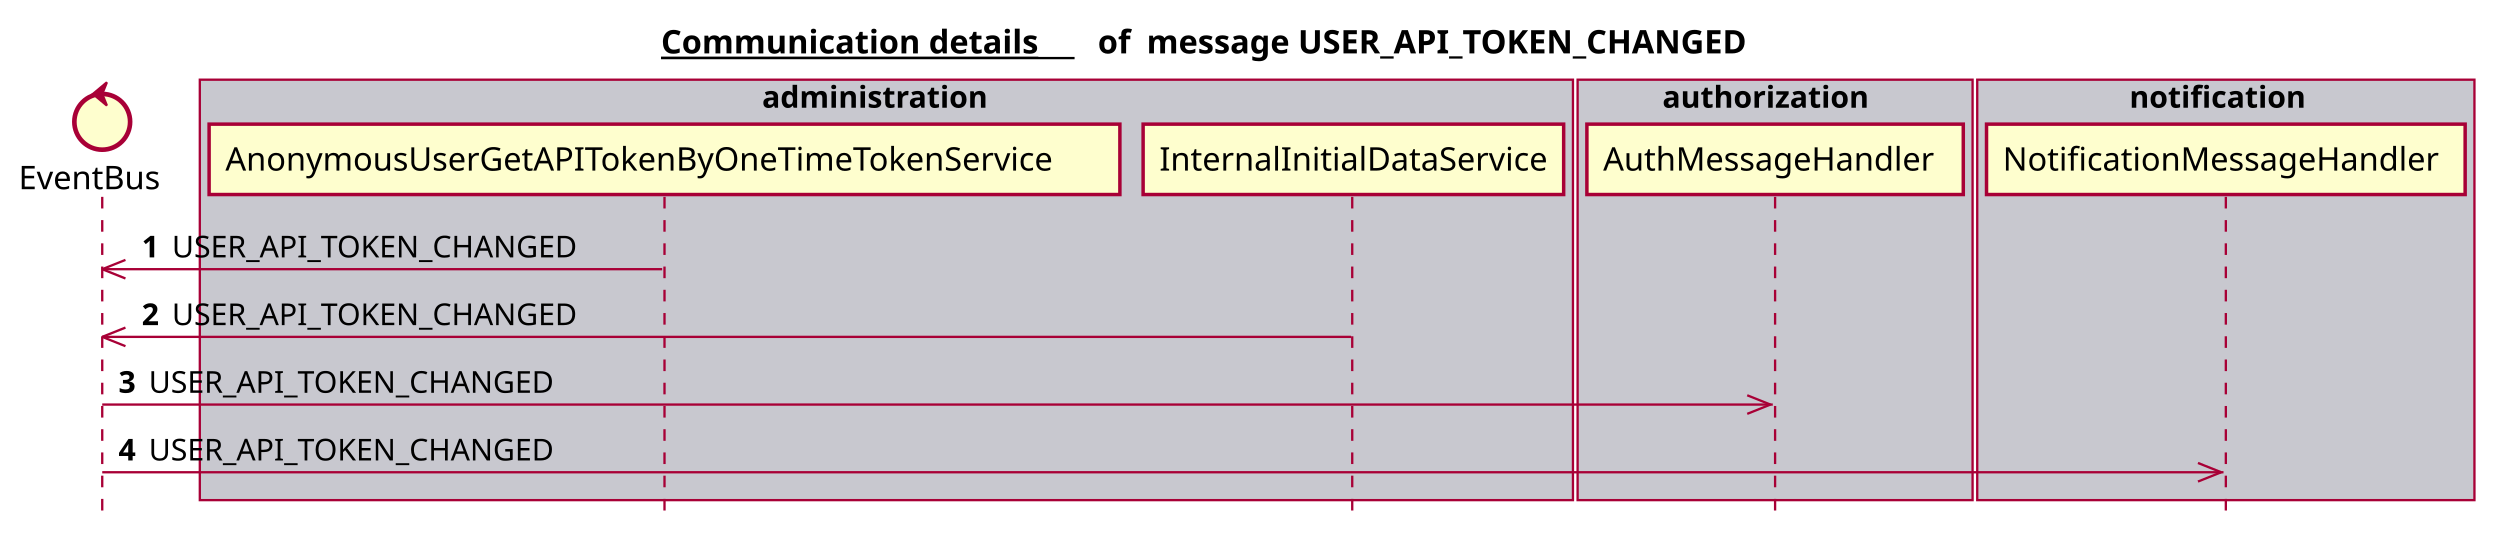
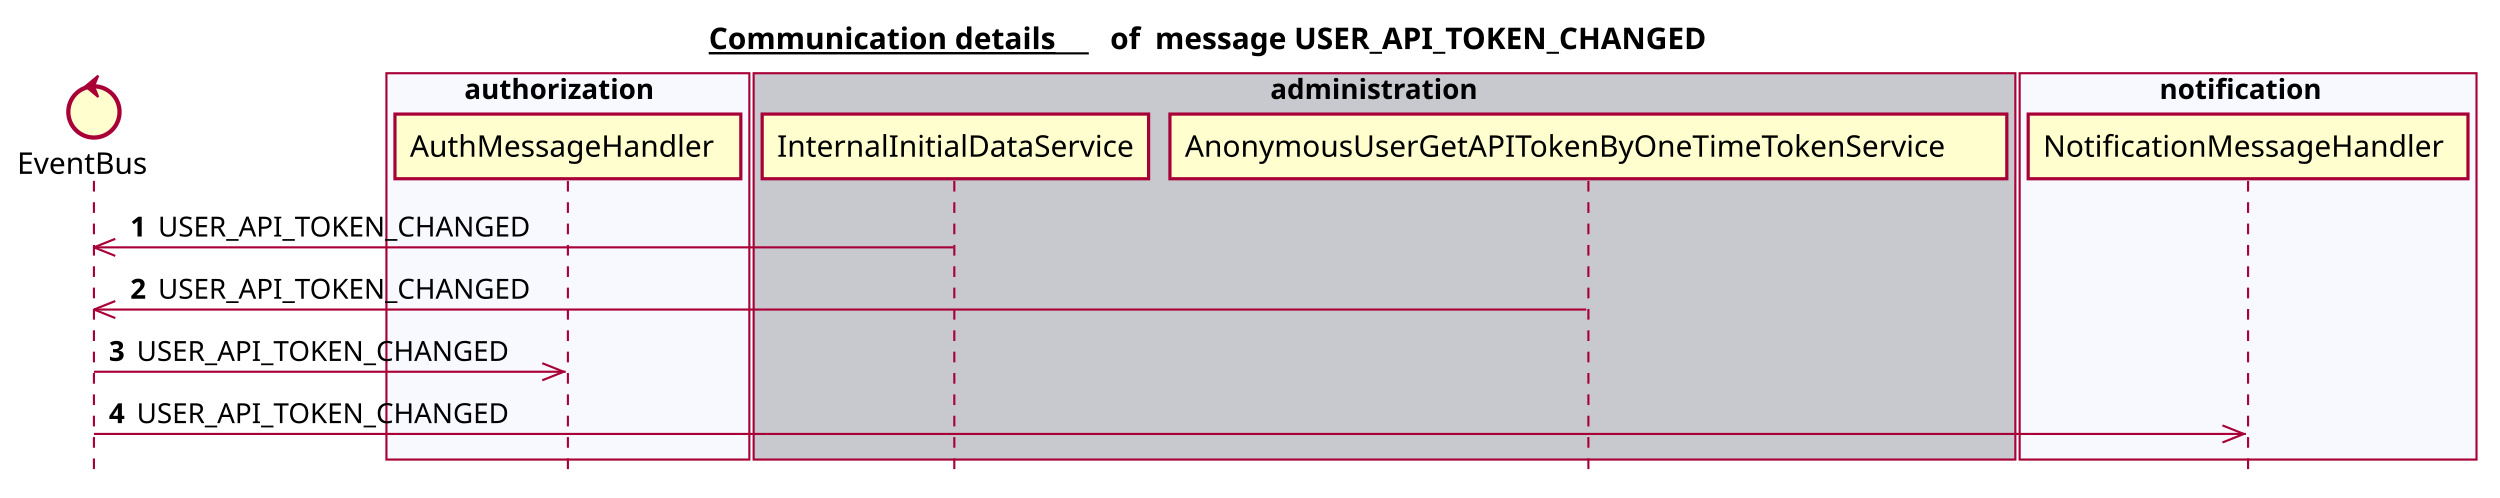
- <svg xmlns="http://www.w3.org/2000/svg" contentScriptType="application/ecmascript" contentStyleType="text/css" height="233px" preserveAspectRatio="none" style="width:1076px;height:233px;" version="1.1" viewBox="0 0 1076 233" width="1076px" zoomAndPan="magnify">
+ <svg xmlns="http://www.w3.org/2000/svg" contentScriptType="application/ecmascript" contentStyleType="text/css" height="233px" preserveAspectRatio="none" style="width:1171px;height:233px;" version="1.1" viewBox="0 0 1171 233" width="1171px" zoomAndPan="magnify">
  <defs />
  <g>
-     <text fill="#000000" font-family="sans-serif" font-size="14" font-weight="bold" lengthAdjust="spacingAndGlyphs" text-decoration="underline" textLength="178" x="284.5" y="22.995">Communication details</text>
-     <line style="stroke: #000000; stroke-width: 1.0;" x1="284.5" x2="462.5" y1="24.995" y2="24.995" />
-     <text fill="#000000" font-family="sans-serif" font-size="14" font-weight="bold" lengthAdjust="spacingAndGlyphs" textLength="16" x="472.5" y="22.995">of</text>
-     <text fill="#000000" font-family="sans-serif" font-size="14" font-weight="bold" lengthAdjust="spacingAndGlyphs" textLength="291" x="493.5" y="22.995">message USER_API_TOKEN_CHANGED</text>
-     <rect fill="#C8C8CF" height="180.961" style="stroke: #A80036; stroke-width: 1.0;" width="591" x="86" y="34.297" />
-     <text fill="#000000" font-family="sans-serif" font-size="13" font-weight="bold" lengthAdjust="spacingAndGlyphs" textLength="107" x="328" y="46.364">administration</text>
-     <rect fill="#C8C8CF" height="180.961" style="stroke: #A80036; stroke-width: 1.0;" width="170" x="679" y="34.297" />
-     <text fill="#000000" font-family="sans-serif" font-size="13" font-weight="bold" lengthAdjust="spacingAndGlyphs" textLength="97" x="715.5" y="46.364">authorization</text>
-     <rect fill="#C8C8CF" height="180.961" style="stroke: #A80036; stroke-width: 1.0;" width="214" x="851" y="34.297" />
-     <text fill="#000000" font-family="sans-serif" font-size="13" font-weight="bold" lengthAdjust="spacingAndGlyphs" textLength="83" x="916.5" y="46.364">notification</text>
+     <text fill="#000000" font-family="sans-serif" font-size="14" font-weight="bold" lengthAdjust="spacingAndGlyphs" text-decoration="underline" textLength="178" x="332" y="22.995">Communication details</text>
+     <line style="stroke: #000000; stroke-width: 1.0;" x1="332" x2="510" y1="24.995" y2="24.995" />
+     <text fill="#000000" font-family="sans-serif" font-size="14" font-weight="bold" lengthAdjust="spacingAndGlyphs" textLength="16" x="520" y="22.995">of</text>
+     <text fill="#000000" font-family="sans-serif" font-size="14" font-weight="bold" lengthAdjust="spacingAndGlyphs" textLength="291" x="541" y="22.995">message USER_API_TOKEN_CHANGED</text>
+     <rect fill="#F8F8FF" height="180.961" style="stroke: #A80036; stroke-width: 1.0;" width="170" x="181" y="34.297" />
+     <text fill="#000000" font-family="sans-serif" font-size="13" font-weight="bold" lengthAdjust="spacingAndGlyphs" textLength="97" x="217.5" y="46.364">authorization</text>
+     <rect fill="#C8C8CF" height="180.961" style="stroke: #A80036; stroke-width: 1.0;" width="591" x="353" y="34.297" />
+     <text fill="#000000" font-family="sans-serif" font-size="13" font-weight="bold" lengthAdjust="spacingAndGlyphs" textLength="107" x="595" y="46.364">administration</text>
+     <rect fill="#F8F8FF" height="180.961" style="stroke: #A80036; stroke-width: 1.0;" width="214" x="946" y="34.297" />
+     <text fill="#000000" font-family="sans-serif" font-size="13" font-weight="bold" lengthAdjust="spacingAndGlyphs" textLength="83" x="1011.5" y="46.364">notification</text>
    <line style="stroke: #A80036; stroke-width: 1.0; stroke-dasharray: 5.0,5.0;" x1="44" x2="44" y1="84.727" y2="221.258" />
-     <line style="stroke: #A80036; stroke-width: 1.0; stroke-dasharray: 5.0,5.0;" x1="286" x2="286" y1="84.727" y2="221.258" />
-     <line style="stroke: #A80036; stroke-width: 1.0; stroke-dasharray: 5.0,5.0;" x1="582" x2="582" y1="84.727" y2="221.258" />
-     <line style="stroke: #A80036; stroke-width: 1.0; stroke-dasharray: 5.0,5.0;" x1="764" x2="764" y1="84.727" y2="221.258" />
-     <line style="stroke: #A80036; stroke-width: 1.0; stroke-dasharray: 5.0,5.0;" x1="958" x2="958" y1="84.727" y2="221.258" />
+     <line style="stroke: #A80036; stroke-width: 1.0; stroke-dasharray: 5.0,5.0;" x1="266" x2="266" y1="84.727" y2="221.258" />
+     <line style="stroke: #A80036; stroke-width: 1.0; stroke-dasharray: 5.0,5.0;" x1="447" x2="447" y1="84.727" y2="221.258" />
+     <line style="stroke: #A80036; stroke-width: 1.0; stroke-dasharray: 5.0,5.0;" x1="744" x2="744" y1="84.727" y2="221.258" />
+     <line style="stroke: #A80036; stroke-width: 1.0; stroke-dasharray: 5.0,5.0;" x1="1053" x2="1053" y1="84.727" y2="221.258" />
    <text fill="#000000" font-family="sans-serif" font-size="14" lengthAdjust="spacingAndGlyphs" textLength="66" x="8" y="81.425">EventBus</text>
    <ellipse cx="44" cy="52.43" fill="#FEFECE" rx="12" ry="12" style="stroke: #A80036; stroke-width: 2.0;" />
    <polygon fill="#A80036" points="40,40.43,46,35.43,44,40.43,46,45.43,40,40.43" style="stroke: #A80036; stroke-width: 1.0;" />
-     <rect fill="#FEFECE" height="30.297" style="stroke: #A80036; stroke-width: 1.5;" width="392" x="90" y="53.43" />
-     <text fill="#000000" font-family="sans-serif" font-size="14" lengthAdjust="spacingAndGlyphs" textLength="378" x="97" y="73.425">AnonymousUserGetAPITokenByOneTimeTokenService</text>
-     <rect fill="#FEFECE" height="30.297" style="stroke: #A80036; stroke-width: 1.5;" width="181" x="492" y="53.43" />
-     <text fill="#000000" font-family="sans-serif" font-size="14" lengthAdjust="spacingAndGlyphs" textLength="167" x="499" y="73.425">InternalInitialDataService</text>
-     <rect fill="#FEFECE" height="30.297" style="stroke: #A80036; stroke-width: 1.5;" width="162" x="683" y="53.43" />
-     <text fill="#000000" font-family="sans-serif" font-size="14" lengthAdjust="spacingAndGlyphs" textLength="148" x="690" y="73.425">AuthMessageHandler</text>
-     <rect fill="#FEFECE" height="30.297" style="stroke: #A80036; stroke-width: 1.5;" width="206" x="855" y="53.43" />
-     <text fill="#000000" font-family="sans-serif" font-size="14" lengthAdjust="spacingAndGlyphs" textLength="192" x="862" y="73.425">NotificationMessageHandler</text>
+     <rect fill="#FEFECE" height="30.297" style="stroke: #A80036; stroke-width: 1.5;" width="162" x="185" y="53.43" />
+     <text fill="#000000" font-family="sans-serif" font-size="14" lengthAdjust="spacingAndGlyphs" textLength="148" x="192" y="73.425">AuthMessageHandler</text>
+     <rect fill="#FEFECE" height="30.297" style="stroke: #A80036; stroke-width: 1.5;" width="181" x="357" y="53.43" />
+     <text fill="#000000" font-family="sans-serif" font-size="14" lengthAdjust="spacingAndGlyphs" textLength="167" x="364" y="73.425">InternalInitialDataService</text>
+     <rect fill="#FEFECE" height="30.297" style="stroke: #A80036; stroke-width: 1.5;" width="392" x="548" y="53.43" />
+     <text fill="#000000" font-family="sans-serif" font-size="14" lengthAdjust="spacingAndGlyphs" textLength="378" x="555" y="73.425">AnonymousUserGetAPITokenByOneTimeTokenService</text>
+     <rect fill="#FEFECE" height="30.297" style="stroke: #A80036; stroke-width: 1.5;" width="206" x="950" y="53.43" />
+     <text fill="#000000" font-family="sans-serif" font-size="14" lengthAdjust="spacingAndGlyphs" textLength="192" x="957" y="73.425">NotificationMessageHandler</text>
    <line style="stroke: #A80036; stroke-width: 1.0;" x1="44" x2="54" y1="115.859" y2="111.859" />
    <line style="stroke: #A80036; stroke-width: 1.0;" x1="44" x2="54" y1="115.859" y2="119.859" />
-     <line style="stroke: #A80036; stroke-width: 1.0;" x1="44" x2="285" y1="115.859" y2="115.859" />
+     <line style="stroke: #A80036; stroke-width: 1.0;" x1="44" x2="446.5" y1="115.859" y2="115.859" />
    <text fill="#000000" font-family="sans-serif" font-size="13" font-weight="bold" lengthAdjust="spacingAndGlyphs" textLength="9" x="61" y="110.793">1</text>
    <text fill="#000000" font-family="sans-serif" font-size="13" lengthAdjust="spacingAndGlyphs" textLength="185" x="74" y="110.793">USER_API_TOKEN_CHANGED</text>
    <line style="stroke: #A80036; stroke-width: 1.0;" x1="44" x2="54" y1="144.992" y2="140.992" />
    <line style="stroke: #A80036; stroke-width: 1.0;" x1="44" x2="54" y1="144.992" y2="148.992" />
-     <line style="stroke: #A80036; stroke-width: 1.0;" x1="44" x2="581.5" y1="144.992" y2="144.992" />
+     <line style="stroke: #A80036; stroke-width: 1.0;" x1="44" x2="743" y1="144.992" y2="144.992" />
    <text fill="#000000" font-family="sans-serif" font-size="13" font-weight="bold" lengthAdjust="spacingAndGlyphs" textLength="9" x="61" y="139.926">2</text>
    <text fill="#000000" font-family="sans-serif" font-size="13" lengthAdjust="spacingAndGlyphs" textLength="185" x="74" y="139.926">USER_API_TOKEN_CHANGED</text>
-     <line style="stroke: #A80036; stroke-width: 1.0;" x1="762" x2="752" y1="174.125" y2="170.125" />
-     <line style="stroke: #A80036; stroke-width: 1.0;" x1="762" x2="752" y1="174.125" y2="178.125" />
-     <line style="stroke: #A80036; stroke-width: 1.0;" x1="44" x2="763" y1="174.125" y2="174.125" />
+     <line style="stroke: #A80036; stroke-width: 1.0;" x1="264" x2="254" y1="174.125" y2="170.125" />
+     <line style="stroke: #A80036; stroke-width: 1.0;" x1="264" x2="254" y1="174.125" y2="178.125" />
+     <line style="stroke: #A80036; stroke-width: 1.0;" x1="44" x2="265" y1="174.125" y2="174.125" />
    <text fill="#000000" font-family="sans-serif" font-size="13" font-weight="bold" lengthAdjust="spacingAndGlyphs" textLength="9" x="51" y="169.059">3</text>
    <text fill="#000000" font-family="sans-serif" font-size="13" lengthAdjust="spacingAndGlyphs" textLength="185" x="64" y="169.059">USER_API_TOKEN_CHANGED</text>
-     <line style="stroke: #A80036; stroke-width: 1.0;" x1="956" x2="946" y1="203.258" y2="199.258" />
-     <line style="stroke: #A80036; stroke-width: 1.0;" x1="956" x2="946" y1="203.258" y2="207.258" />
-     <line style="stroke: #A80036; stroke-width: 1.0;" x1="44" x2="957" y1="203.258" y2="203.258" />
+     <line style="stroke: #A80036; stroke-width: 1.0;" x1="1051" x2="1041" y1="203.258" y2="199.258" />
+     <line style="stroke: #A80036; stroke-width: 1.0;" x1="1051" x2="1041" y1="203.258" y2="207.258" />
+     <line style="stroke: #A80036; stroke-width: 1.0;" x1="44" x2="1052" y1="203.258" y2="203.258" />
    <text fill="#000000" font-family="sans-serif" font-size="13" font-weight="bold" lengthAdjust="spacingAndGlyphs" textLength="9" x="51" y="198.192">4</text>
    <text fill="#000000" font-family="sans-serif" font-size="13" lengthAdjust="spacingAndGlyphs" textLength="185" x="64" y="198.192">USER_API_TOKEN_CHANGED</text>
  </g>
</svg>
